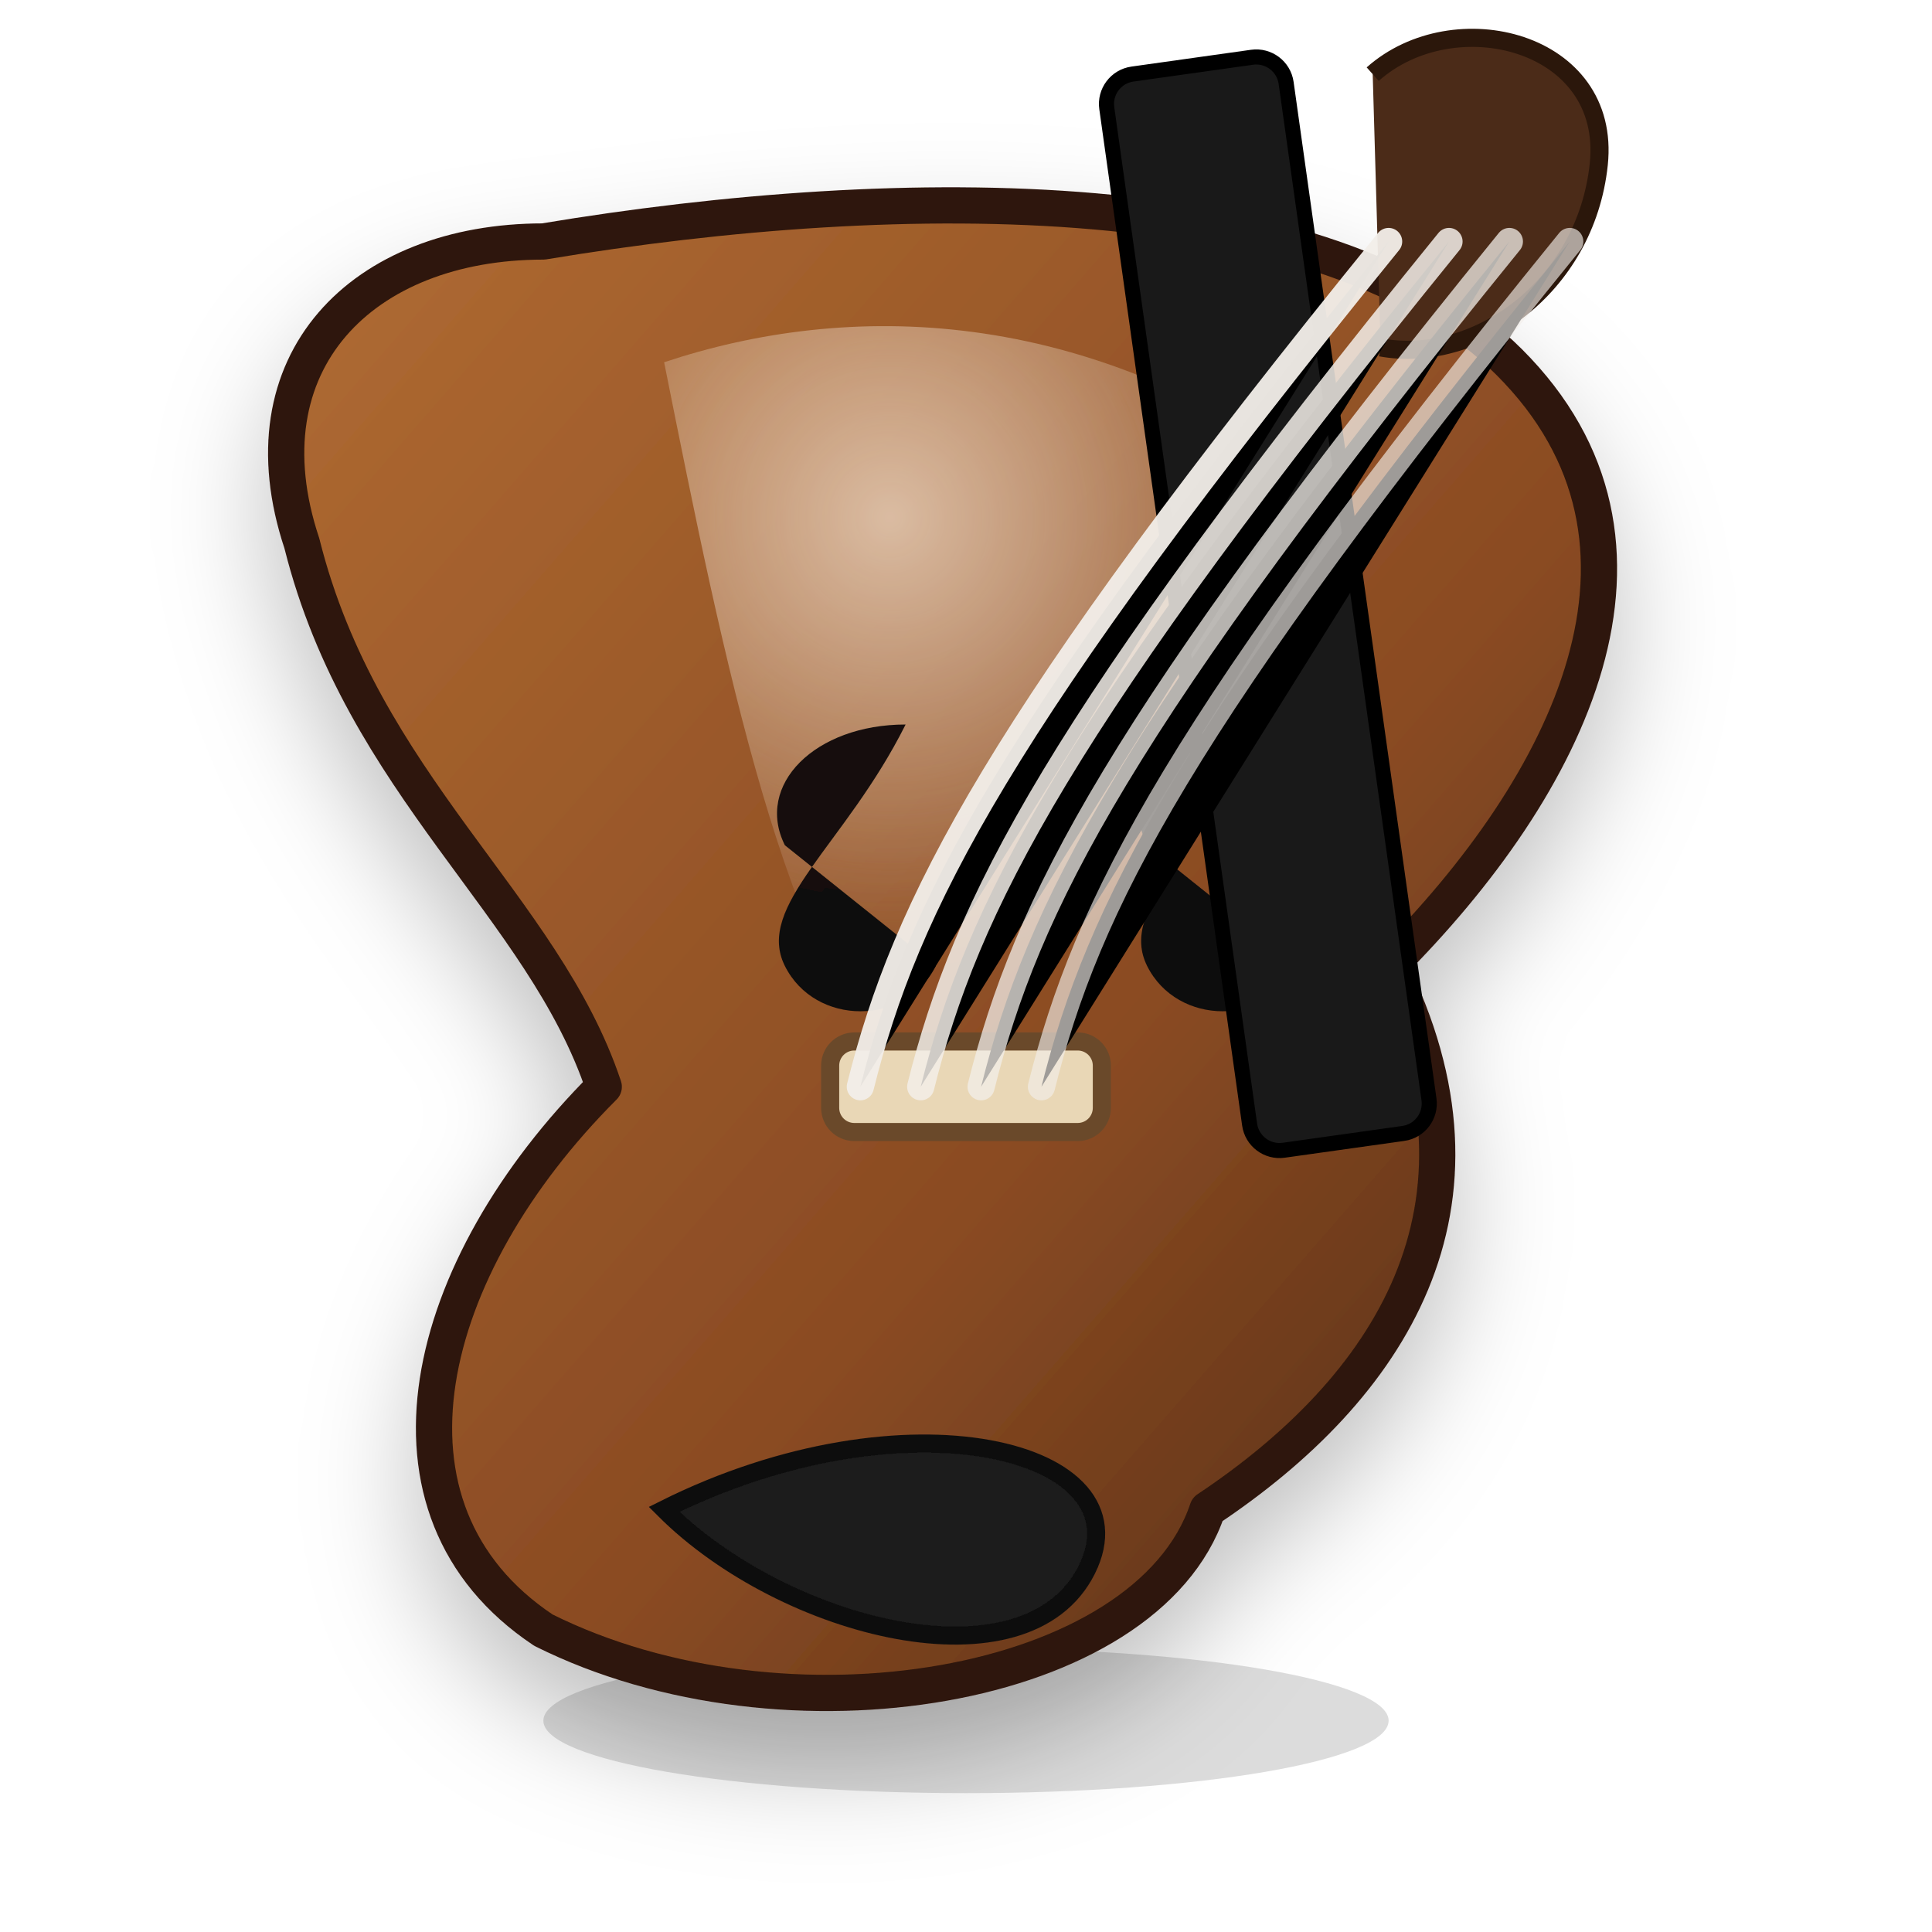
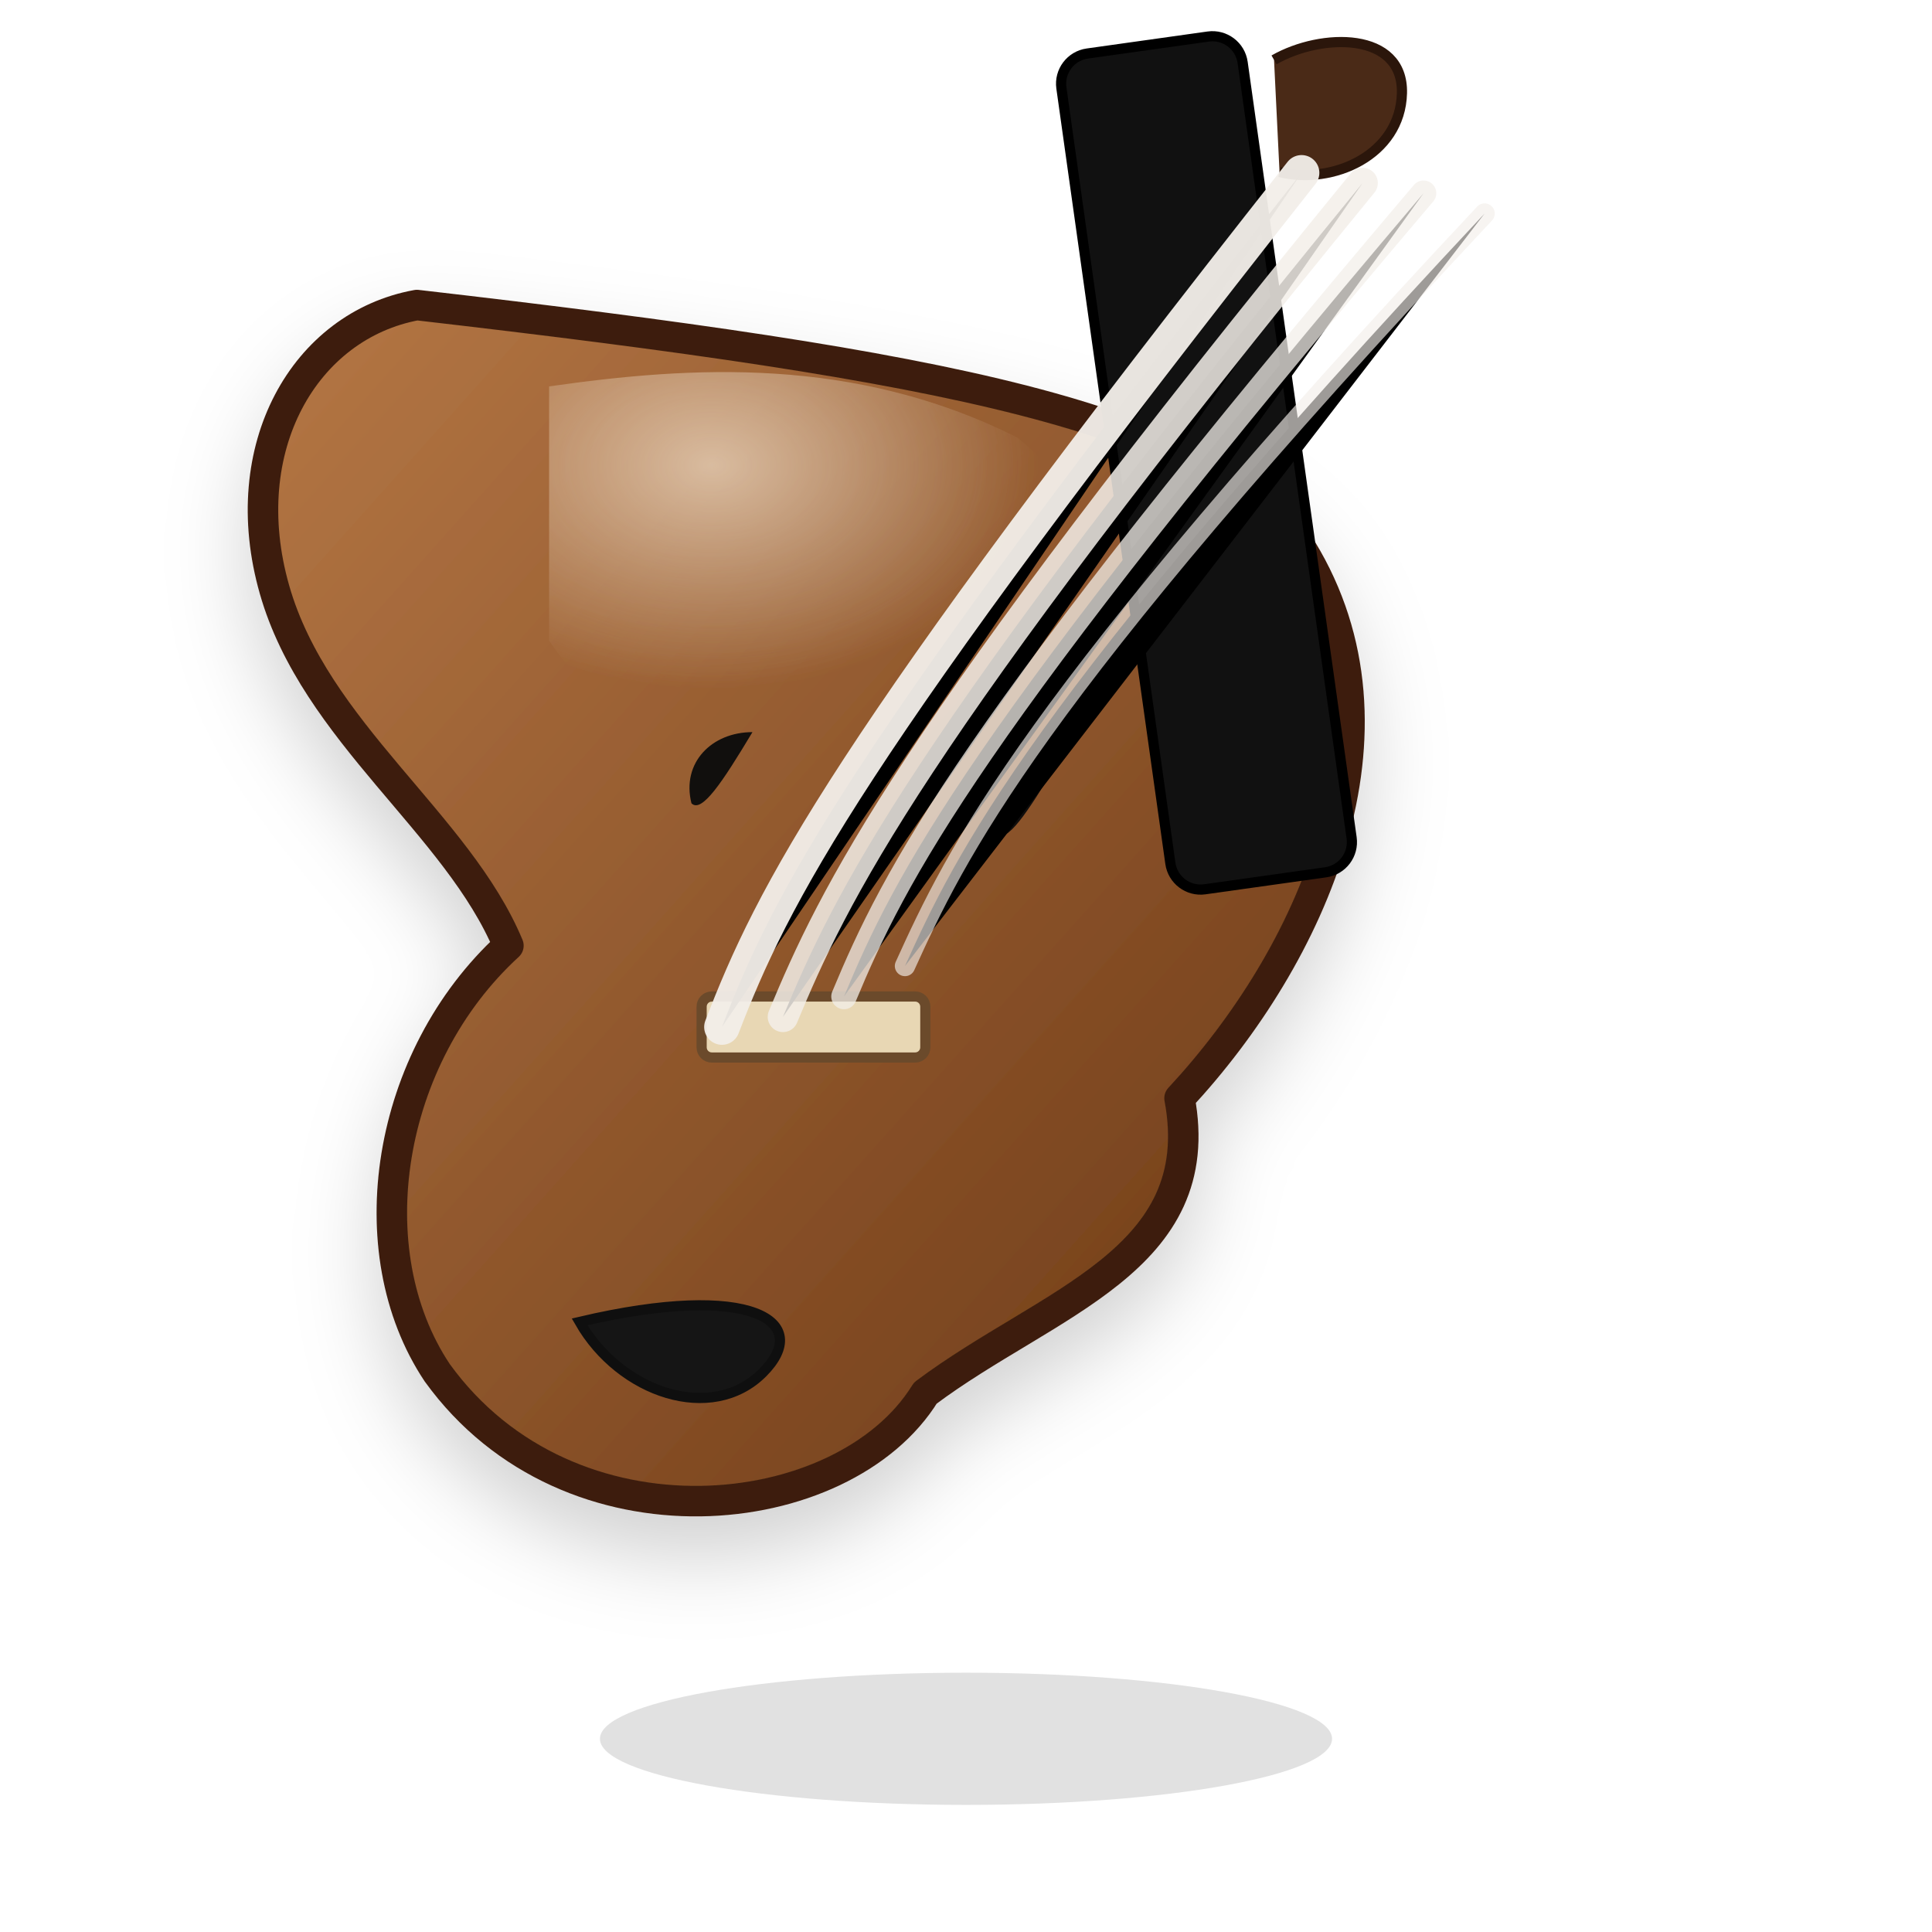
- <svg xmlns="http://www.w3.org/2000/svg" width="64" height="64" viewBox="0 0 64 64" role="img" aria-labelledby="title desc">
+ <svg xmlns="http://www.w3.org/2000/svg" width="38" height="38" viewBox="0 0 38 38" role="img" aria-labelledby="title desc">
  <defs>
-     <linearGradient id="gWood" x1="0" y1="0" x2="1" y2="1">
-       <stop offset="0" stop-color="#b06b32" />
-       <stop offset="0.6" stop-color="#8a4b23" />
-       <stop offset="1" stop-color="#4b2812" />
+     <linearGradient id="wood" x1="0" y1="0" x2="1" y2="1">
+       <stop offset="0" stop-color="#b57745" />
+       <stop offset="1" stop-color="#6a3714" />
    </linearGradient>
-     <radialGradient id="gVarnish" cx="30%" cy="25%" r="60%">
-       <stop offset="0" stop-color="#fff5e8" stop-opacity="0.7" />
-       <stop offset="1" stop-color="#fff5e8" stop-opacity="0" />
+     <radialGradient id="varn" cx="30%" cy="25%" r="60%">
+       <stop offset="0" stop-color="#fff6e6" stop-opacity="0.7" />
+       <stop offset="1" stop-color="#fff6e6" stop-opacity="0" />
    </radialGradient>
    <filter id="soft" x="-50%" y="-50%" width="200%" height="200%">
-       <feDropShadow dx="0" dy="1.8" stdDeviation="1.8" flood-color="#000" flood-opacity="0.25" />
+       <feDropShadow dx="0" dy="0.8" stdDeviation="0.8" flood-color="#000" flood-opacity="0.18" />
    </filter>
  </defs>
-   <ellipse cx="32" cy="57" rx="14" ry="2.4" fill="#000" opacity="0.14" />
+   <ellipse cx="19" cy="34.2" rx="7.2" ry="1.3" fill="#000" opacity="0.12" />
  <g filter="url(#soft)">
-     <path d="M18 8              C12 8, 8 12, 10 18              C12 26, 18 30, 20 36              C14 42, 12 50, 18 54              C26 58, 38 56, 40 50              C46 46, 50 40, 46 32              C52 26, 56 18, 50 12              C44 6, 30 6, 18 8 Z" fill="url(#gWood)" stroke="#2f1708" stroke-width="1.2" stroke-linejoin="round" />
-     <path d="M22 12 C28 10, 36 10, 44 16 C46 18, 48 22, 46 26 C42 30, 36 32, 30 36 C26 32,24 22,22 12 Z" fill="url(#gVarnish)" opacity="0.9" />
-     <path d="M26 28              C25 26, 27 24, 30 24              C28 28, 25 30, 26 32              C27 34, 30 34, 31 32" fill="#0b0b0b" opacity="0.95" />
-     <path d="M38 28              C37 26, 39 24, 42 24              C40 28, 37 30, 38 32              C39 34, 42 34, 43 32" fill="#0b0b0b" opacity="0.95" />
-     <rect x="27.5" y="34.5" width="9" height="3" rx="0.8" fill="#e9d7b6" stroke="#6b4a2b" stroke-width="0.6" />
-     <path d="M22 50 C26 54, 34 56, 36 52 C38 48, 30 46, 22 50 Z" fill="#1b1b1b" stroke="#0f0f0f" stroke-width="0.6" />
+     <path d="M8.2 6.0              C6.0 6.4, 4.6 8.8, 5.4 11.6              C6.2 14.4, 9.0 16.2, 10.0 18.6              C7.6 20.8, 7.0 24.6, 8.6 27.0              C11.2 30.6, 16.6 30.0, 18.2 27.4              C20.6 25.6, 23.8 24.8, 23.2 21.6              C25.8 18.8, 27.8 14.4, 25.6 10.8              C23.8 8.2, 18.6 7.2, 8.2 6.0 Z" fill="url(#wood)" stroke="#3d1f0f" stroke-width="0.6" stroke-linejoin="round" />
+     <path d="M10.8 7.6 C13.6 7.2, 16.8 7.0, 20.0 8.6 C21.0 9.4, 22.0 10.8, 21.2 12.2 C19.8 13.6, 17.8 14.2, 15.6 14.6 C13.6 14.8, 12.0 14.4, 10.8 12.6 Z" fill="url(#varn)" opacity="0.85" />
  </g>
-   <rect x="39" y="2" width="6" height="36" rx="1" fill="#191919" transform="rotate(-8 42 20)" stroke="#000" stroke-width="0.5" />
-   <path d="M46 2 C49 0, 54 2, 53 6 C52 10, 48 12, 45 11" fill="#4b2b18" stroke="#2b170b" stroke-width="0.6" transform="rotate(-8 49 6)" />
-   <g stroke="#f3efe9" stroke-linecap="round" stroke-width="0.9">
-     <path d="M28.5 36 C30 30, 33 24, 46 8" stroke-opacity="0.95" />
-     <path d="M30.5 36 C32 30, 35 24, 48 8" stroke-opacity="0.85" />
-     <path d="M32.5 36 C34 30, 37 24, 50 8" stroke-opacity="0.75" />
-     <path d="M34.5 36 C36 30, 39 24, 52 8" stroke-opacity="0.65" />
+   <g fill="#0b0b0b" opacity="0.96">
+     <path d="M13.6 15.8 C13.4 15.0, 14.0 14.4, 14.8 14.4 C14.2 15.4, 13.8 16.0, 13.6 15.8 Z" />
+     <path d="M19.6 16.4 C19.4 15.6, 20.0 15.0, 20.8 15.0 C20.2 16.0, 19.8 16.6, 19.6 16.4 Z" />
+   </g>
+   <rect x="13.8" y="19.6" width="4.4" height="1.2" rx="0.2" fill="#e8d7b4" stroke="#6b4a2b" stroke-width="0.2" />
+   <path d="M11.4 26.0 C12.2 27.4, 14.0 28.0, 15.0 27.0 C16.0 26.0, 14.8 25.2, 11.4 26.0 Z" fill="#151515" stroke="#0f0f0f" stroke-width="0.2" />
+   <rect x="22.0" y="0.8" width="3.6" height="16.6" rx="0.6" fill="#111111" transform="rotate(-8 23.8 9.6)" stroke="#000" stroke-width="0.2" />
+   <path d="M25.2 1.0 C26.2 0.6, 27.8 0.8, 27.6 2.0 C27.4 3.2, 26.0 3.6, 25.0 3.2" fill="#4a2a17" stroke="#2b160b" stroke-width="0.2" transform="rotate(-8 26.4 2.1)" />
+   <g stroke="#f3efe9" stroke-linecap="round">
+     <path d="M14.2 20.2 C15.2 17.6, 16.6 14.8, 25.6 3.4" stroke-width="0.7" stroke-opacity="0.95" />
+     <path d="M15.4 20.0 C16.4 17.6, 17.8 14.6, 26.8 3.6" stroke-width="0.6" stroke-opacity="0.85" />
+     <path d="M16.6 19.6 C17.6 17.2, 19.0 14.4, 28.0 3.8" stroke-width="0.5" stroke-opacity="0.75" />
+     <path d="M17.8 19.0 C18.8 16.8, 20.2 13.8, 29.2 4.2" stroke-width="0.4" stroke-opacity="0.65" />
  </g>
</svg>
